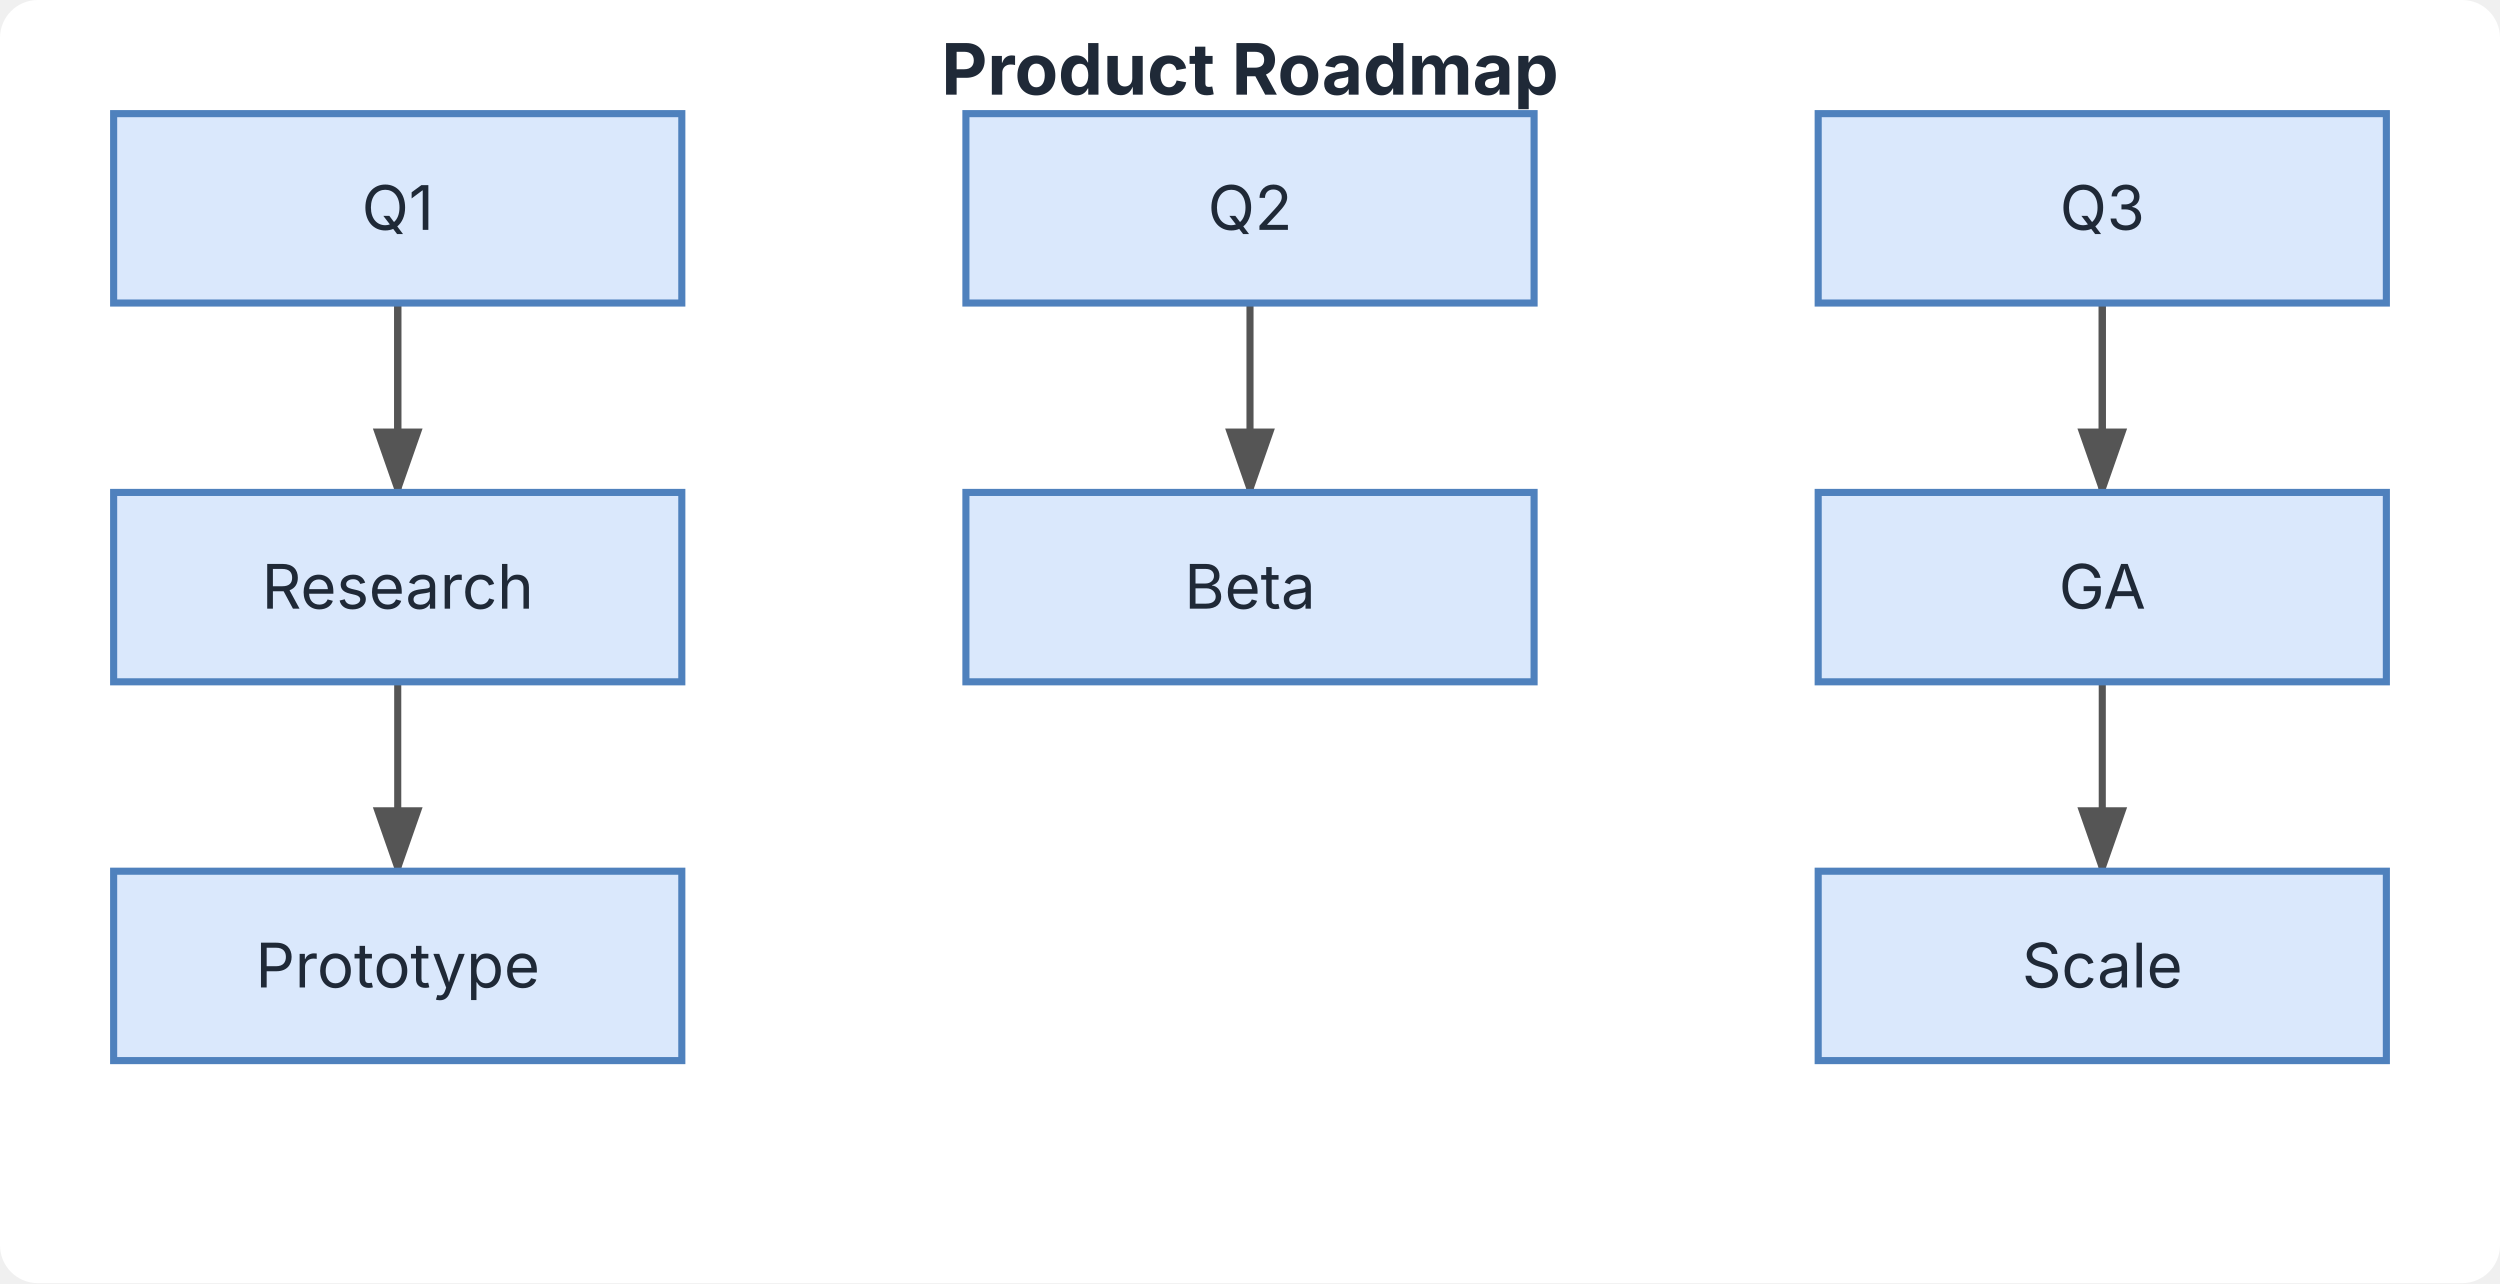
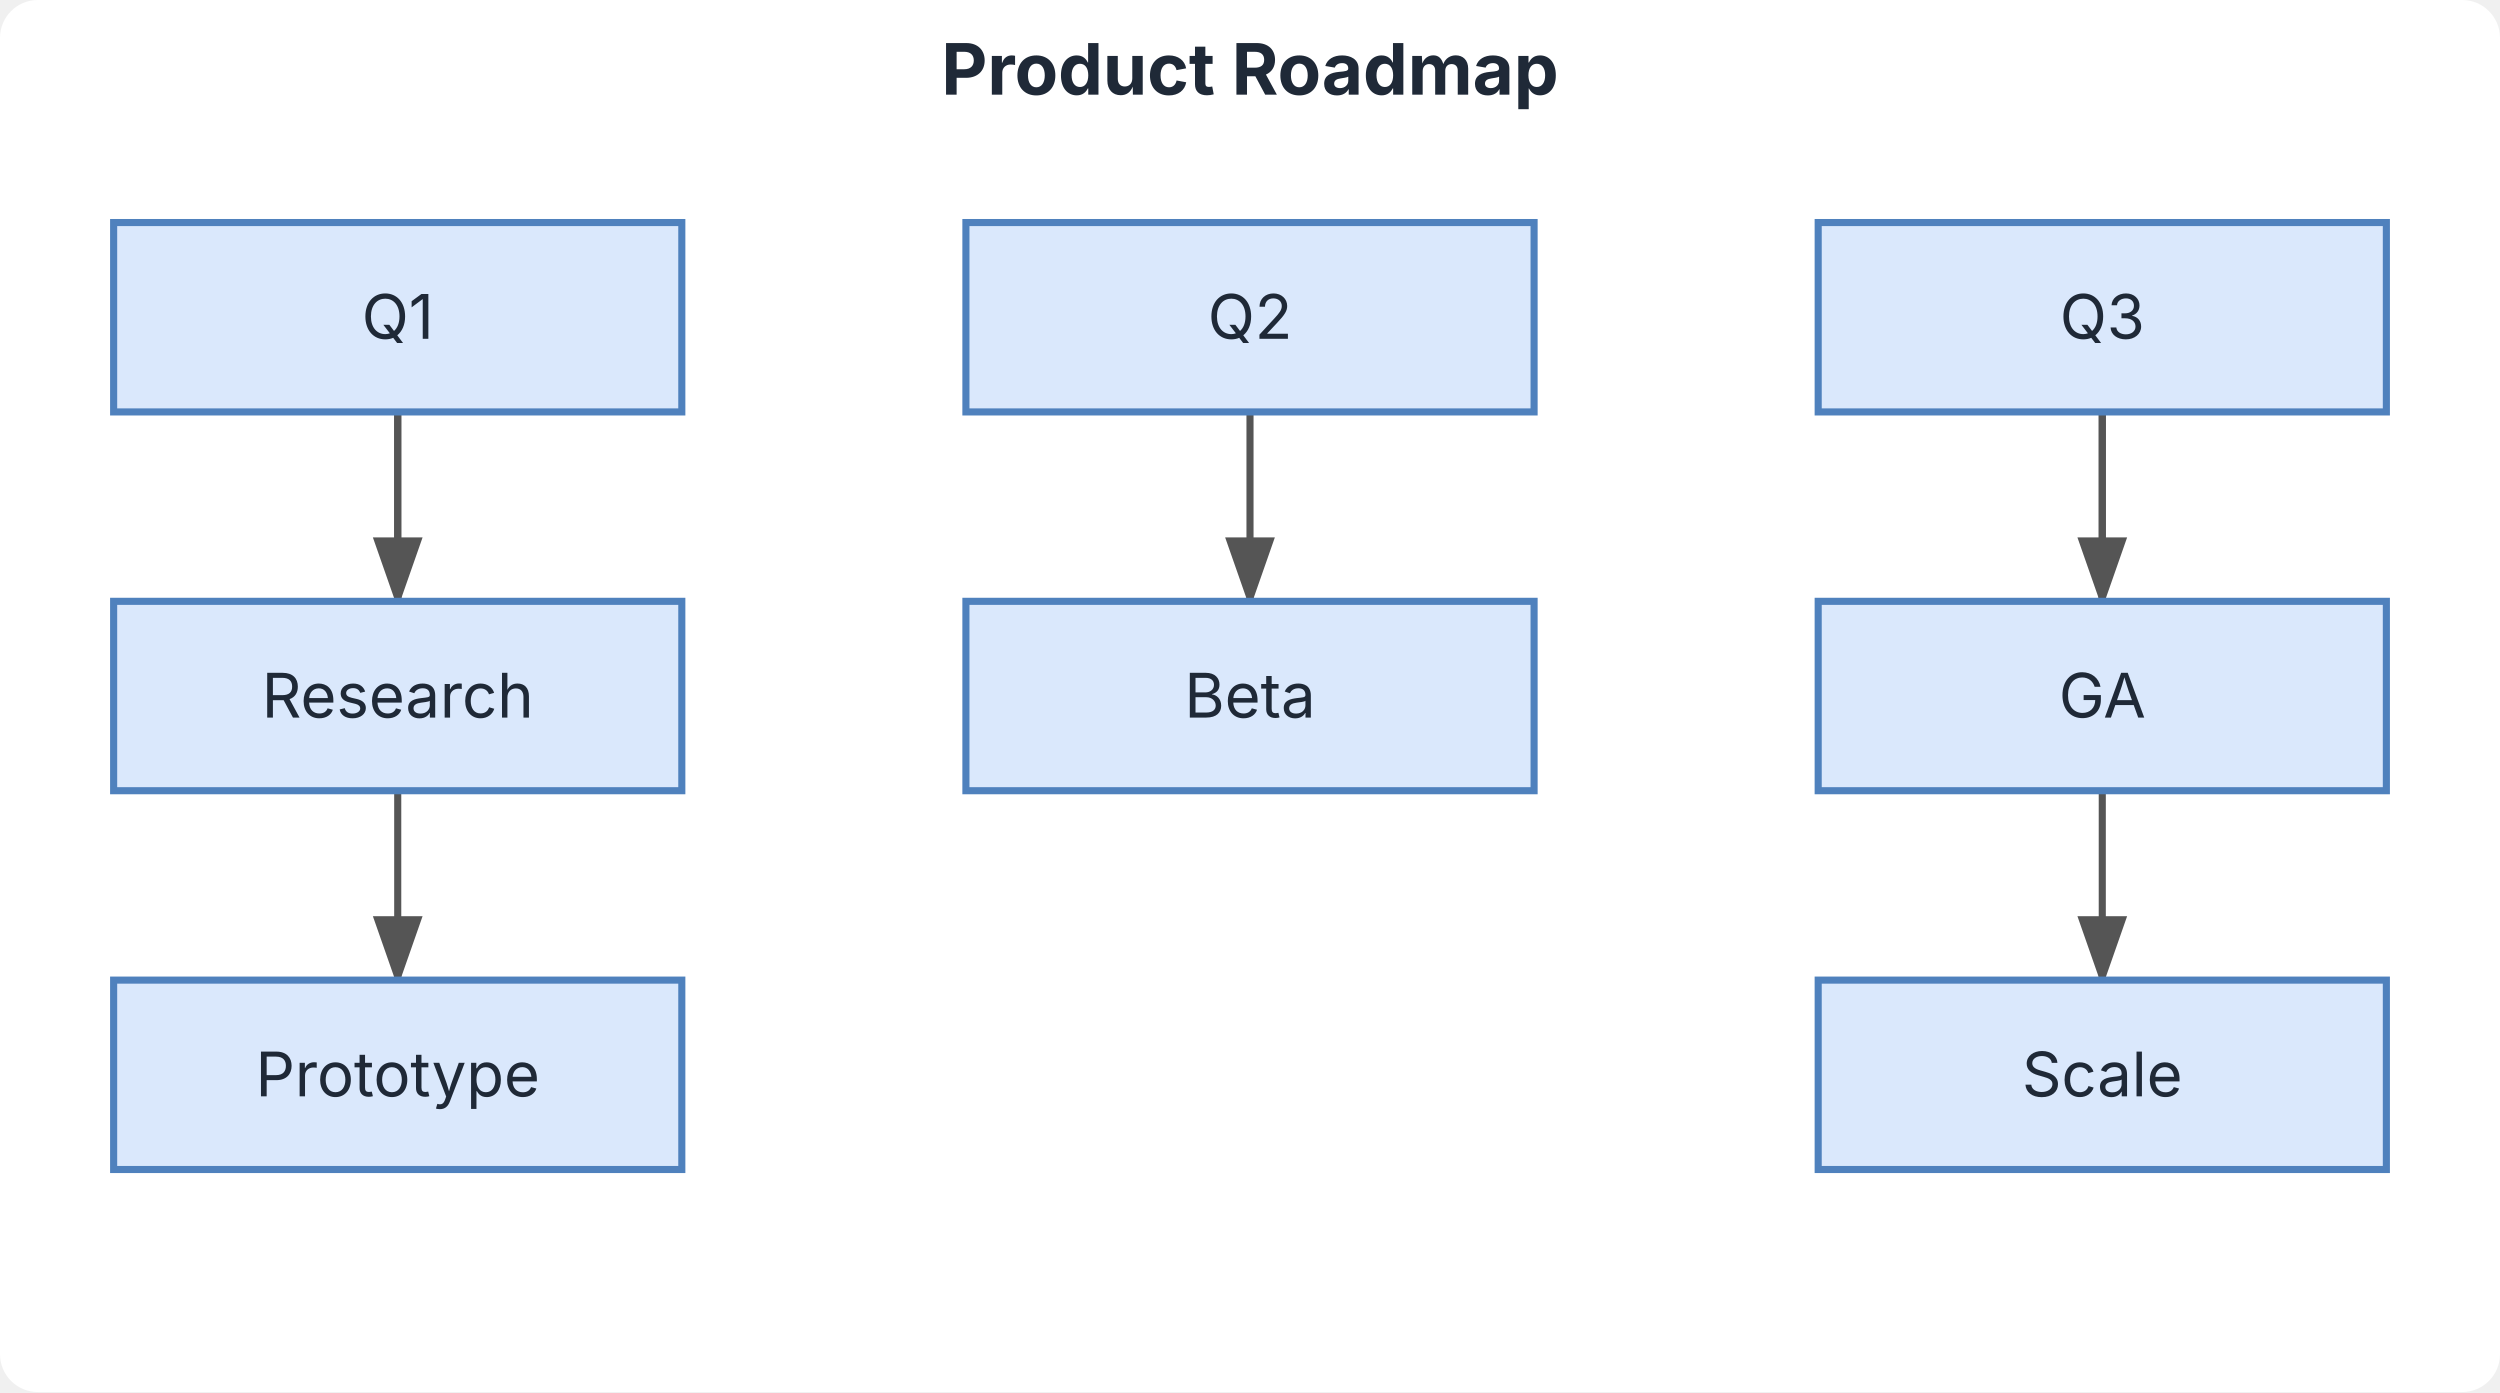
- <svg xmlns="http://www.w3.org/2000/svg" width="528.00" height="271.00" viewBox="0 0 528.00 271.00">
+ <svg xmlns="http://www.w3.org/2000/svg" width="528.00" height="294.00" viewBox="0 0 528.00 294.00">
  <defs>
    <marker id="arrowhead" markerWidth="10" markerHeight="7" refX="9" refY="3.5" orient="auto">
      <polygon points="0 0, 10 3.5, 0 7" fill="#555555" />
    </marker>
  </defs>
-   <rect width="528.00" height="271.00" fill="#FFFFFF" rx="8.00" ry="8.00" />
+   <rect width="528.00" height="294.00" fill="#FFFFFF" rx="8.00" ry="8.00" />
  <text x="264.00" y="20.00" text-anchor="middle" font-family="&quot;Segoe UI&quot;, Inter, Arial, sans-serif" font-size="15.00" font-weight="bold" fill="#1F2937">Product Roadmap</text>
-   <path d="M 84.00,64.00 C 84.00,80.00 84.00,88.00 84.00,104.00" fill="none" stroke="#555555" stroke-width="1.50" marker-end="url(#arrowhead)" />
-   <path d="M 84.00,64.00 C 84.00,112.00 84.00,136.00 84.00,184.00" fill="none" stroke="#555555" stroke-width="1.50" marker-end="url(#arrowhead)" />
-   <path d="M 264.00,64.00 C 264.00,80.00 264.00,88.00 264.00,104.00" fill="none" stroke="#555555" stroke-width="1.50" marker-end="url(#arrowhead)" />
-   <path d="M 444.00,64.00 C 444.00,80.00 444.00,88.00 444.00,104.00" fill="none" stroke="#555555" stroke-width="1.50" marker-end="url(#arrowhead)" />
-   <path d="M 444.00,64.00 C 444.00,112.00 444.00,136.00 444.00,184.00" fill="none" stroke="#555555" stroke-width="1.50" marker-end="url(#arrowhead)" />
-   <g transform="translate(24.00,24.00)">
+   <path d="M 84.00,87.00 C 84.00,103.00 84.00,111.00 84.00,127.00" fill="none" stroke="#555555" stroke-width="1.50" marker-end="url(#arrowhead)" />
+   <path d="M 84.00,87.00 C 84.00,135.00 84.00,159.00 84.00,207.00" fill="none" stroke="#555555" stroke-width="1.50" marker-end="url(#arrowhead)" />
+   <path d="M 264.00,87.00 C 264.00,103.00 264.00,111.00 264.00,127.00" fill="none" stroke="#555555" stroke-width="1.50" marker-end="url(#arrowhead)" />
+   <path d="M 444.00,87.00 C 444.00,103.00 444.00,111.00 444.00,127.00" fill="none" stroke="#555555" stroke-width="1.50" marker-end="url(#arrowhead)" />
+   <path d="M 444.00,87.00 C 444.00,135.00 444.00,159.00 444.00,207.00" fill="none" stroke="#555555" stroke-width="1.50" marker-end="url(#arrowhead)" />
+   <g transform="translate(24.00,47.00)">
    <rect width="120.00" height="40.00" rx="0" ry="0" fill="#DAE8FC" stroke="#4F81BD" stroke-width="1.50" />
    <text x="60.00" y="24.55" text-anchor="middle" font-family="&quot;Segoe UI&quot;, Inter, Arial, sans-serif" font-size="13.00" fill="#1F2937">Q1</text>
  </g>
-   <g transform="translate(24.00,104.00)">
+   <g transform="translate(24.00,127.00)">
    <rect width="120.00" height="40.00" rx="0" ry="0" fill="#DAE8FC" stroke="#4F81BD" stroke-width="1.50" />
    <text x="60.00" y="24.55" text-anchor="middle" font-family="&quot;Segoe UI&quot;, Inter, Arial, sans-serif" font-size="13.00" fill="#1F2937">Research</text>
  </g>
-   <g transform="translate(24.00,184.00)">
+   <g transform="translate(24.00,207.00)">
    <rect width="120.00" height="40.00" rx="0" ry="0" fill="#DAE8FC" stroke="#4F81BD" stroke-width="1.50" />
    <text x="60.00" y="24.55" text-anchor="middle" font-family="&quot;Segoe UI&quot;, Inter, Arial, sans-serif" font-size="13.00" fill="#1F2937">Prototype</text>
  </g>
-   <g transform="translate(204.00,24.00)">
+   <g transform="translate(204.00,47.00)">
    <rect width="120.00" height="40.00" rx="0" ry="0" fill="#DAE8FC" stroke="#4F81BD" stroke-width="1.50" />
    <text x="60.00" y="24.55" text-anchor="middle" font-family="&quot;Segoe UI&quot;, Inter, Arial, sans-serif" font-size="13.00" fill="#1F2937">Q2</text>
  </g>
-   <g transform="translate(204.00,104.00)">
+   <g transform="translate(204.00,127.00)">
    <rect width="120.00" height="40.00" rx="0" ry="0" fill="#DAE8FC" stroke="#4F81BD" stroke-width="1.50" />
    <text x="60.00" y="24.55" text-anchor="middle" font-family="&quot;Segoe UI&quot;, Inter, Arial, sans-serif" font-size="13.00" fill="#1F2937">Beta</text>
  </g>
-   <g transform="translate(384.00,24.00)">
+   <g transform="translate(384.00,47.00)">
    <rect width="120.00" height="40.00" rx="0" ry="0" fill="#DAE8FC" stroke="#4F81BD" stroke-width="1.50" />
    <text x="60.00" y="24.55" text-anchor="middle" font-family="&quot;Segoe UI&quot;, Inter, Arial, sans-serif" font-size="13.00" fill="#1F2937">Q3</text>
  </g>
-   <g transform="translate(384.00,104.00)">
+   <g transform="translate(384.00,127.00)">
    <rect width="120.00" height="40.00" rx="0" ry="0" fill="#DAE8FC" stroke="#4F81BD" stroke-width="1.50" />
    <text x="60.00" y="24.55" text-anchor="middle" font-family="&quot;Segoe UI&quot;, Inter, Arial, sans-serif" font-size="13.00" fill="#1F2937">GA</text>
  </g>
-   <g transform="translate(384.00,184.00)">
+   <g transform="translate(384.00,207.00)">
    <rect width="120.00" height="40.00" rx="0" ry="0" fill="#DAE8FC" stroke="#4F81BD" stroke-width="1.50" />
    <text x="60.00" y="24.55" text-anchor="middle" font-family="&quot;Segoe UI&quot;, Inter, Arial, sans-serif" font-size="13.00" fill="#1F2937">Scale</text>
  </g>
</svg>
